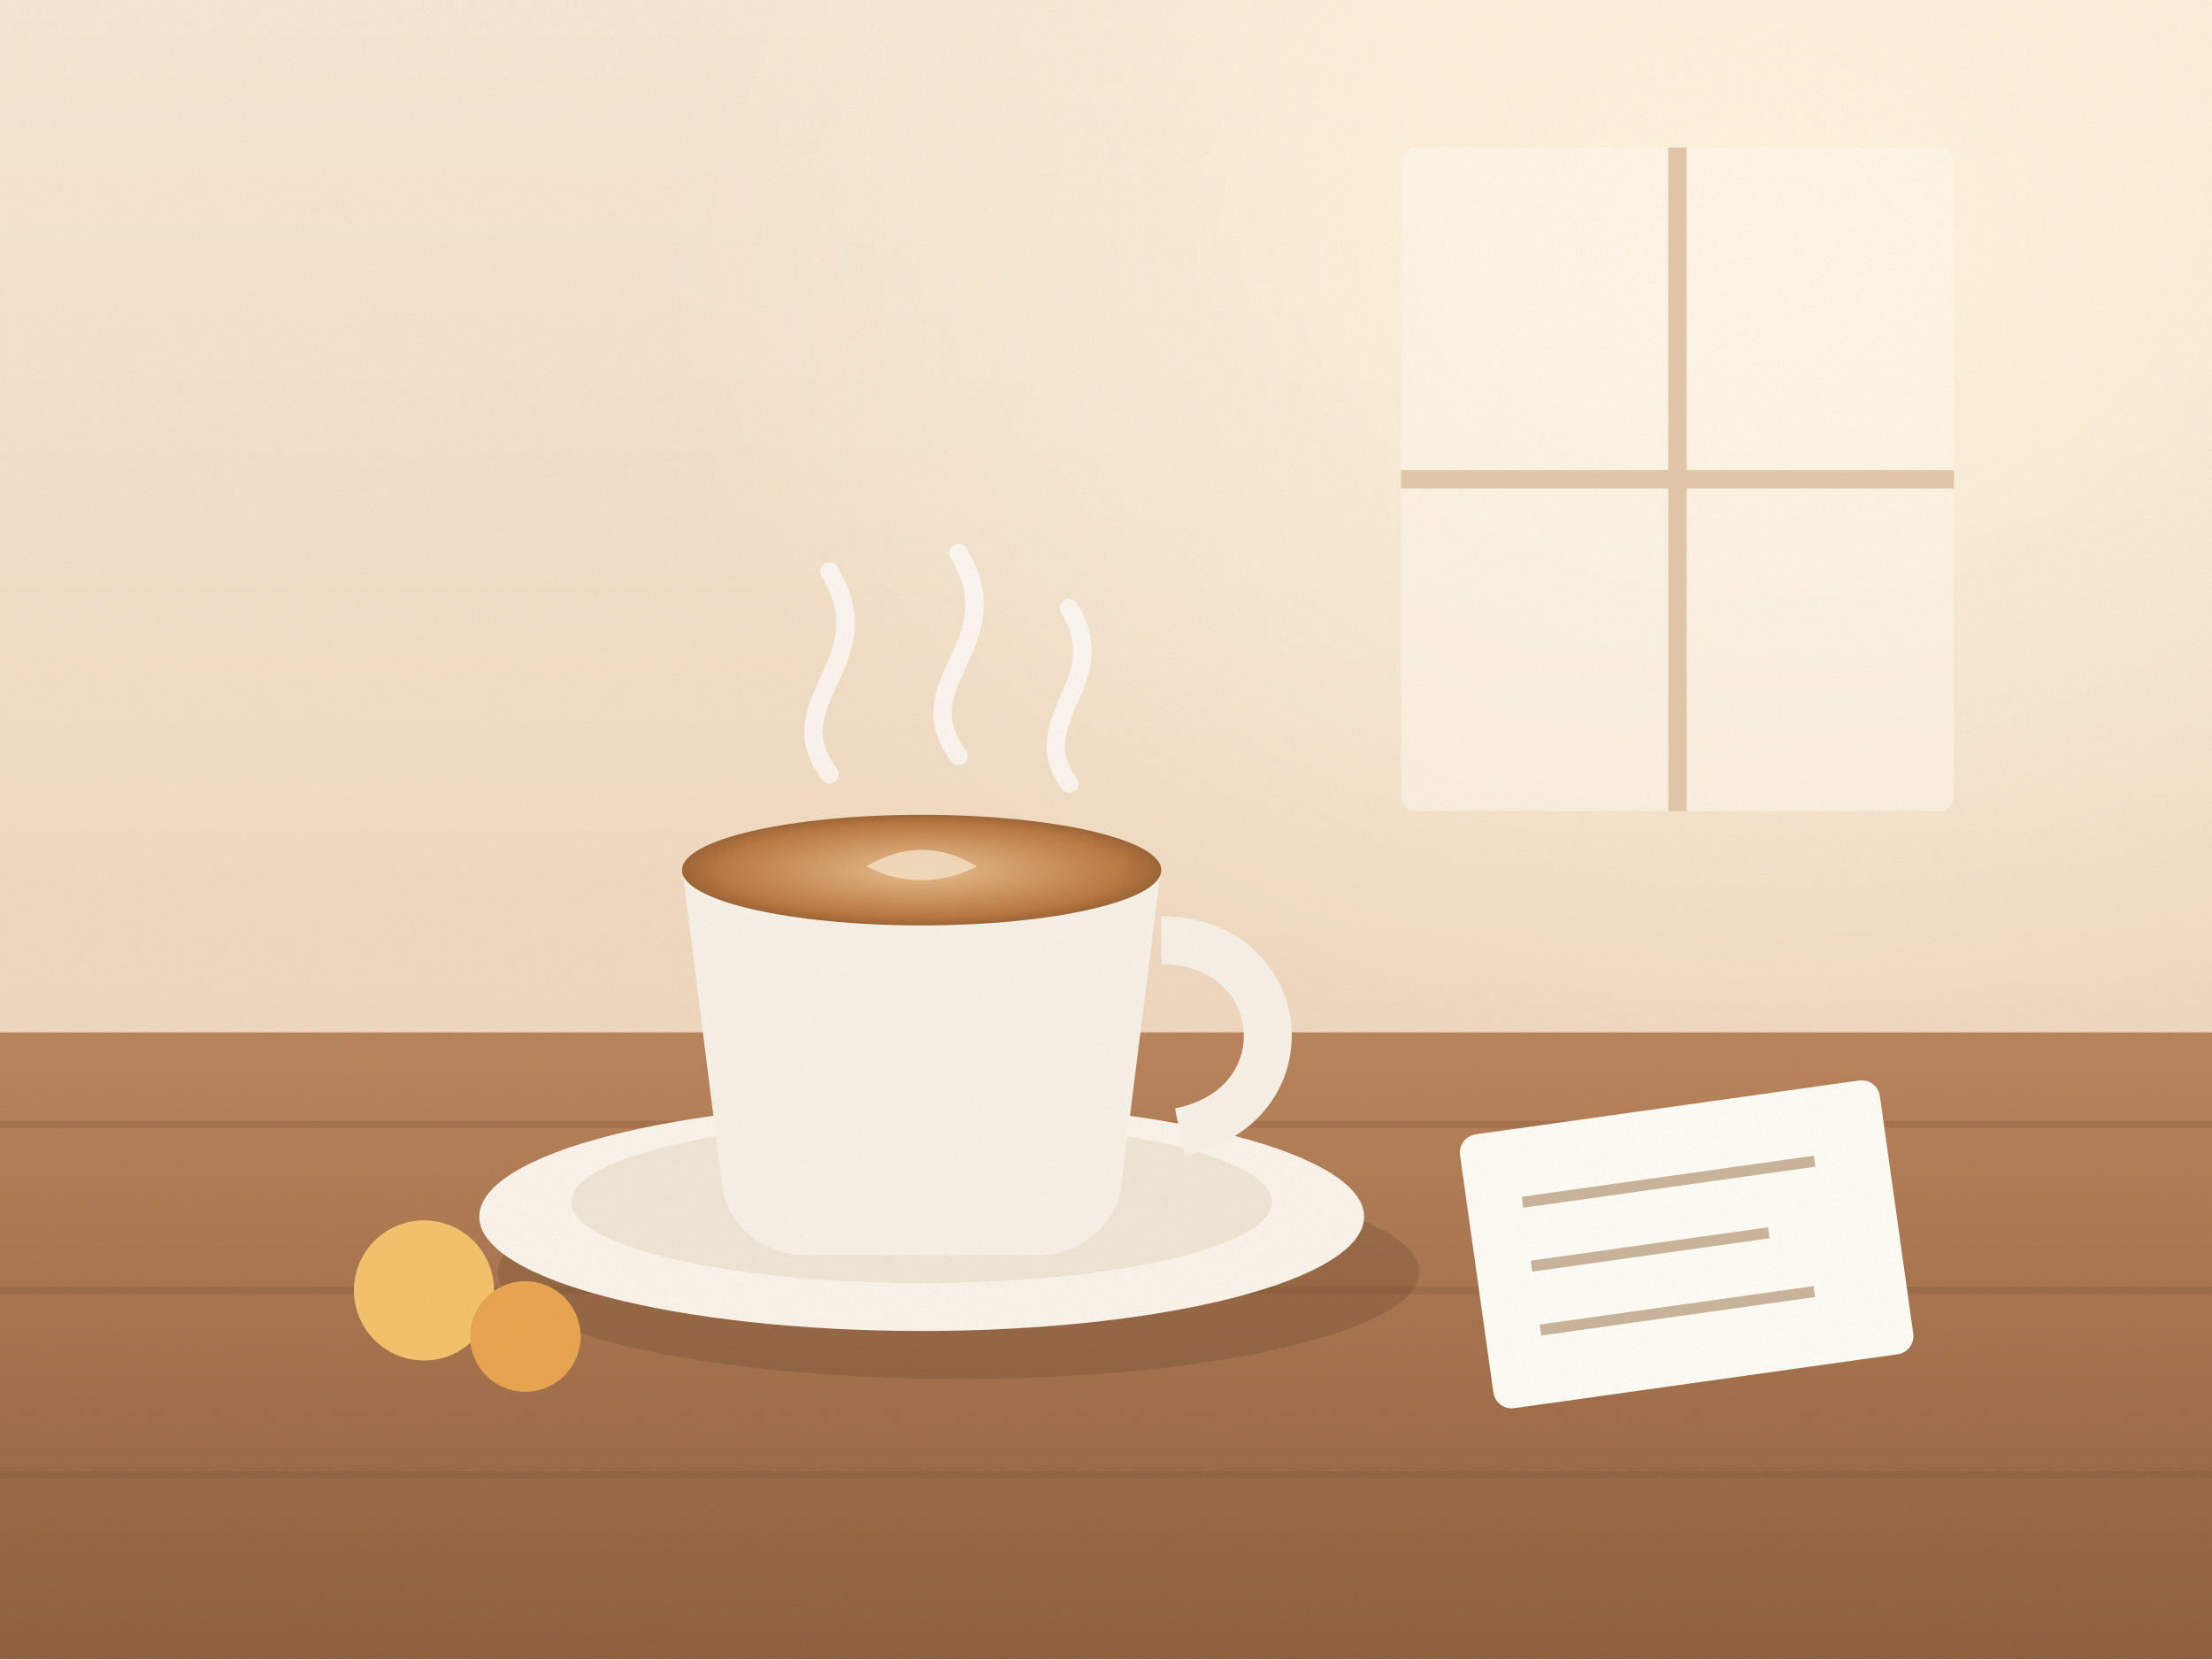
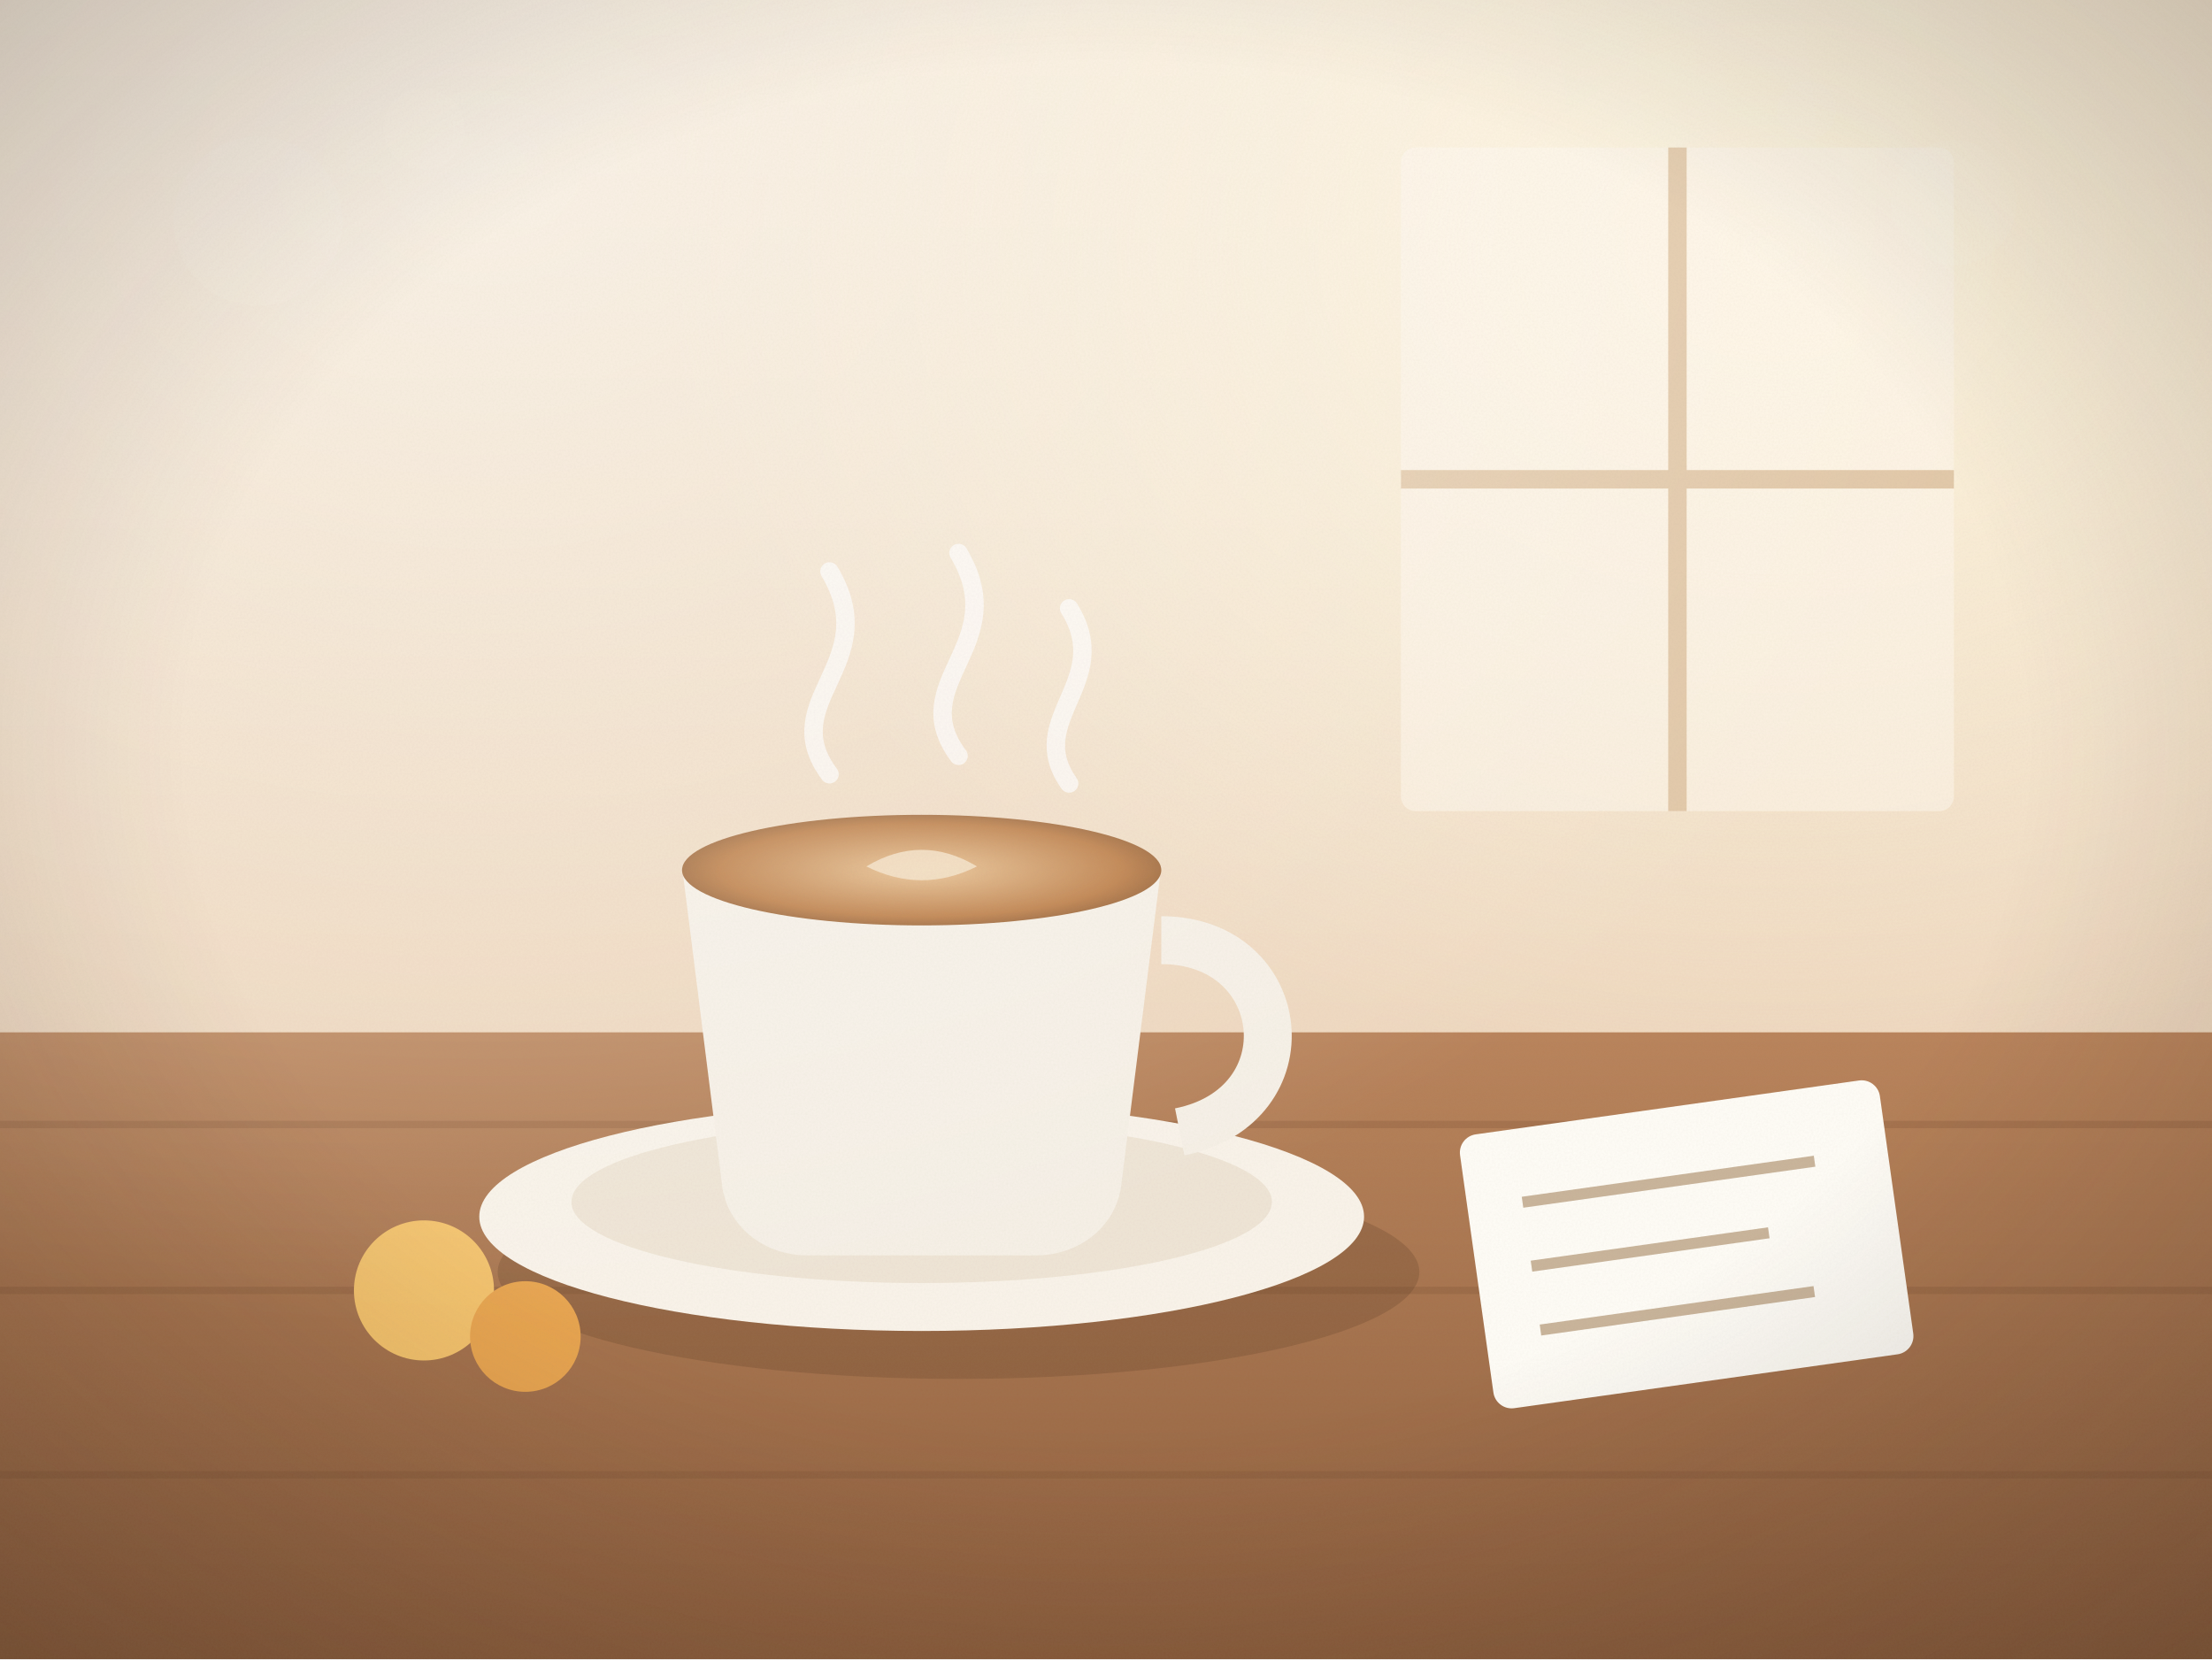
<svg xmlns="http://www.w3.org/2000/svg" viewBox="0 0 1200 900" width="1200" height="900">
  <defs>
    <linearGradient id="wall" x1="0" y1="0" x2="0" y2="1">
      <stop offset="0" stop-color="#F6E7D3" />
      <stop offset="1" stop-color="#EBCFB2" />
    </linearGradient>
    <linearGradient id="table" x1="0" y1="0" x2="0" y2="1">
      <stop offset="0" stop-color="#B9835A" />
      <stop offset="1" stop-color="#8E5E3C" />
    </linearGradient>
    <radialGradient id="sun" cx="0.8" cy="0.15" r="0.5">
      <stop offset="0" stop-color="#FFF6DF" />
      <stop offset="1" stop-color="#FFF6DF00" />
    </radialGradient>
    <radialGradient id="crema" cx="0.5" cy="0.5" r="0.6">
      <stop offset="0" stop-color="#E9C08E" />
      <stop offset="0.7" stop-color="#B9773F" />
      <stop offset="1" stop-color="#7A4A26" />
    </radialGradient>
    <filter id="grain">
      <feTurbulence type="fractalNoise" baseFrequency=".9" numOctaves="2" stitchTiles="stitch" />
      <feColorMatrix values="0 0 0 0 .35  0 0 0 0 .3  0 0 0 0 .25  0 0 0 .07 0" />
    </filter>
+     <radialGradient id="vignette" cx=".5" cy=".45" r=".75">
+       <stop offset=".55" stop-color="#2a1d14" stop-opacity="0" />
+       <stop offset="1" stop-color="#2a1d14" stop-opacity=".28" />
+     </radialGradient>
+     <radialGradient id="sheen" cx=".22" cy=".1" r=".7">
+       <stop offset="0" stop-color="#fff8e8" stop-opacity=".55" />
+       <stop offset="1" stop-color="#fff8e8" stop-opacity="0" />
+     </radialGradient>
  </defs>
  <rect width="1200" height="900" fill="url(#wall)" />
  <rect width="1200" height="900" fill="url(#sun)" />
  <rect x="760" y="80" width="300" height="360" rx="8" fill="#FFF8EC" opacity=".55" />
  <path d="M910 80v360M760 260h300" stroke="#E2C8A8" stroke-width="10" />
  <rect y="560" width="1200" height="340" fill="url(#table)" />
  <path d="M0 610h1200M0 700h1200M0 800h1200" stroke="#7B4F31" stroke-opacity=".25" stroke-width="4" />
  <ellipse cx="520" cy="690" rx="250" ry="58" fill="#5C3A22" opacity=".25" />
  <ellipse cx="500" cy="660" rx="240" ry="62" fill="#FAF4EA" />
  <ellipse cx="500" cy="652" rx="190" ry="44" fill="#EFE5D6" />
  <path d="M370 470h260l-22 175c-4 22-24 36-46 36H438c-22 0-42-14-46-36z" fill="#F7F1E7" />
  <path d="M630 510c70 0 80 90 10 104" fill="none" stroke="#F7F1E7" stroke-width="26" />
  <ellipse cx="500" cy="472" rx="130" ry="30" fill="url(#crema)" />
  <path d="M470 470c20-12 40-12 60 0c-20 10-40 10-60 0z" fill="#F3DDBF" opacity=".9" />
  <path d="M450 420c-30-40 30-60 0-110M520 410c-30-40 30-60 0-110M580 425c-25-35 25-55 0-95" fill="none" stroke="#FFFFFF" stroke-opacity=".7" stroke-width="10" stroke-linecap="round" />
  <rect x="800" y="600" width="230" height="150" rx="10" fill="#FFFDF7" transform="rotate(-8 915 675)" />
  <path d="M830 640h160M830 675h130M830 710h150" stroke="#C9B49A" stroke-width="6" transform="rotate(-8 915 675)" />
  <circle cx="230" cy="700" r="38" fill="#F4C26B" />
  <circle cx="285" cy="725" r="30" fill="#E8A44E" />
+   <rect width="1200" height="900" fill="url(#sheen)" style="mix-blend-mode:screen" />
+   <circle cx="140" cy="120" r="46" fill="#fffaf0" opacity="0.1" />
+   <circle cx="230" cy="70" r="22" fill="#fffaf0" opacity="0.14" />
+   <circle cx="1060" cy="110" r="34" fill="#fffaf0" opacity="0.08" />
+   <circle cx="980" cy="60" r="16" fill="#fffaf0" opacity="0.12" />
+   <rect width="1200" height="900" fill="url(#vignette)" />
  <rect width="1200" height="900" filter="url(#grain)" />
</svg>
